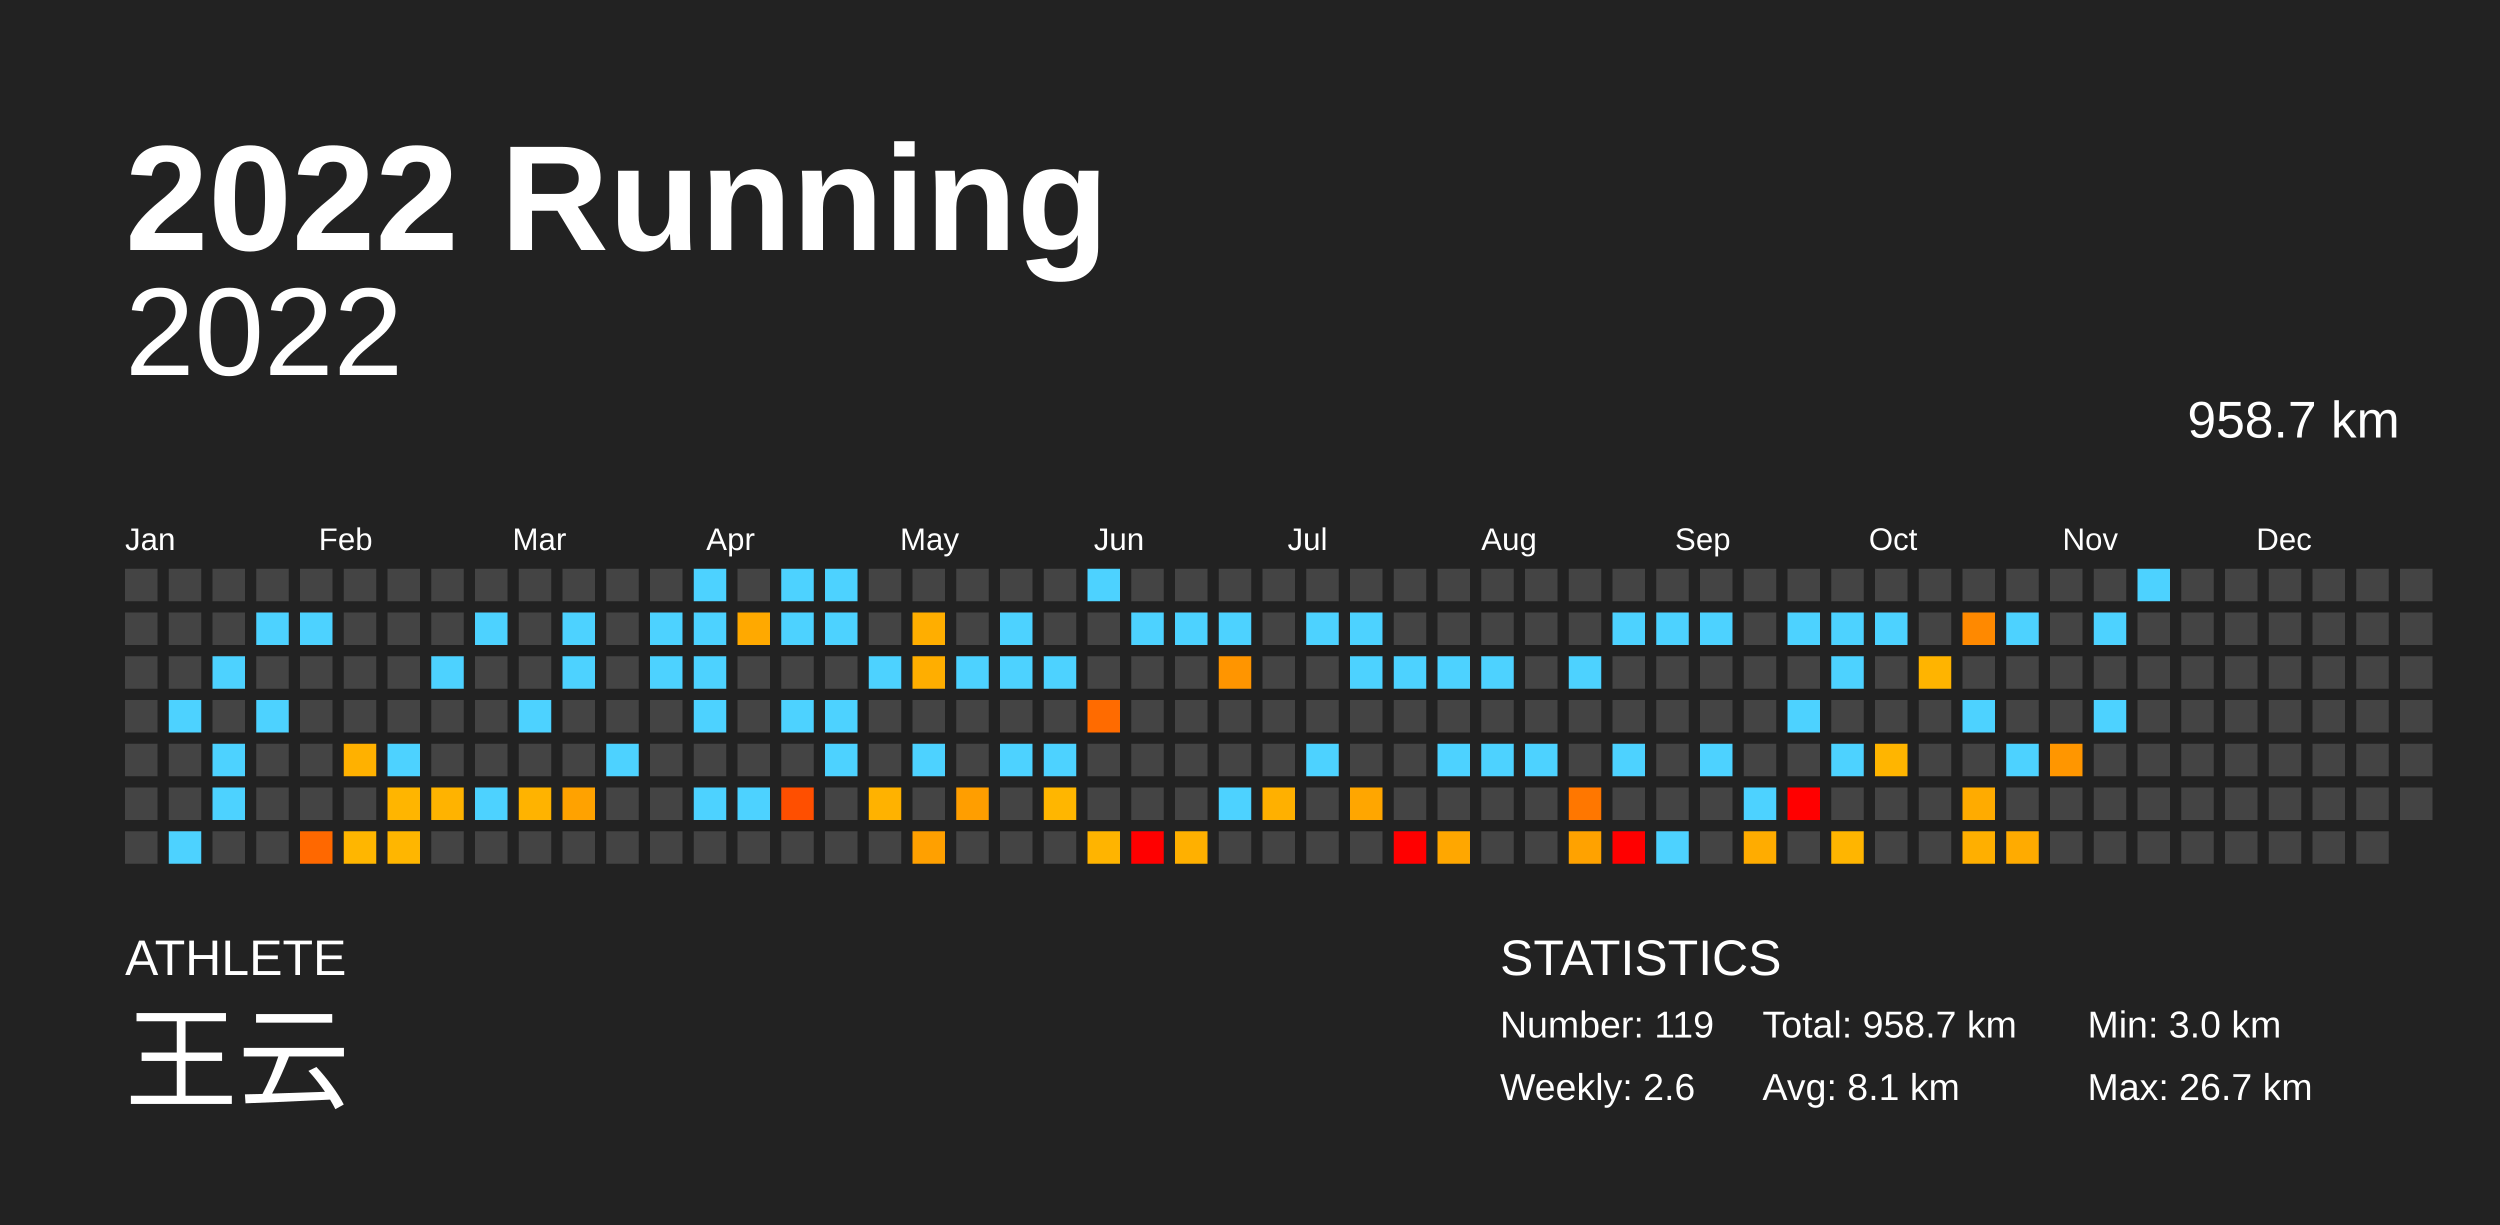
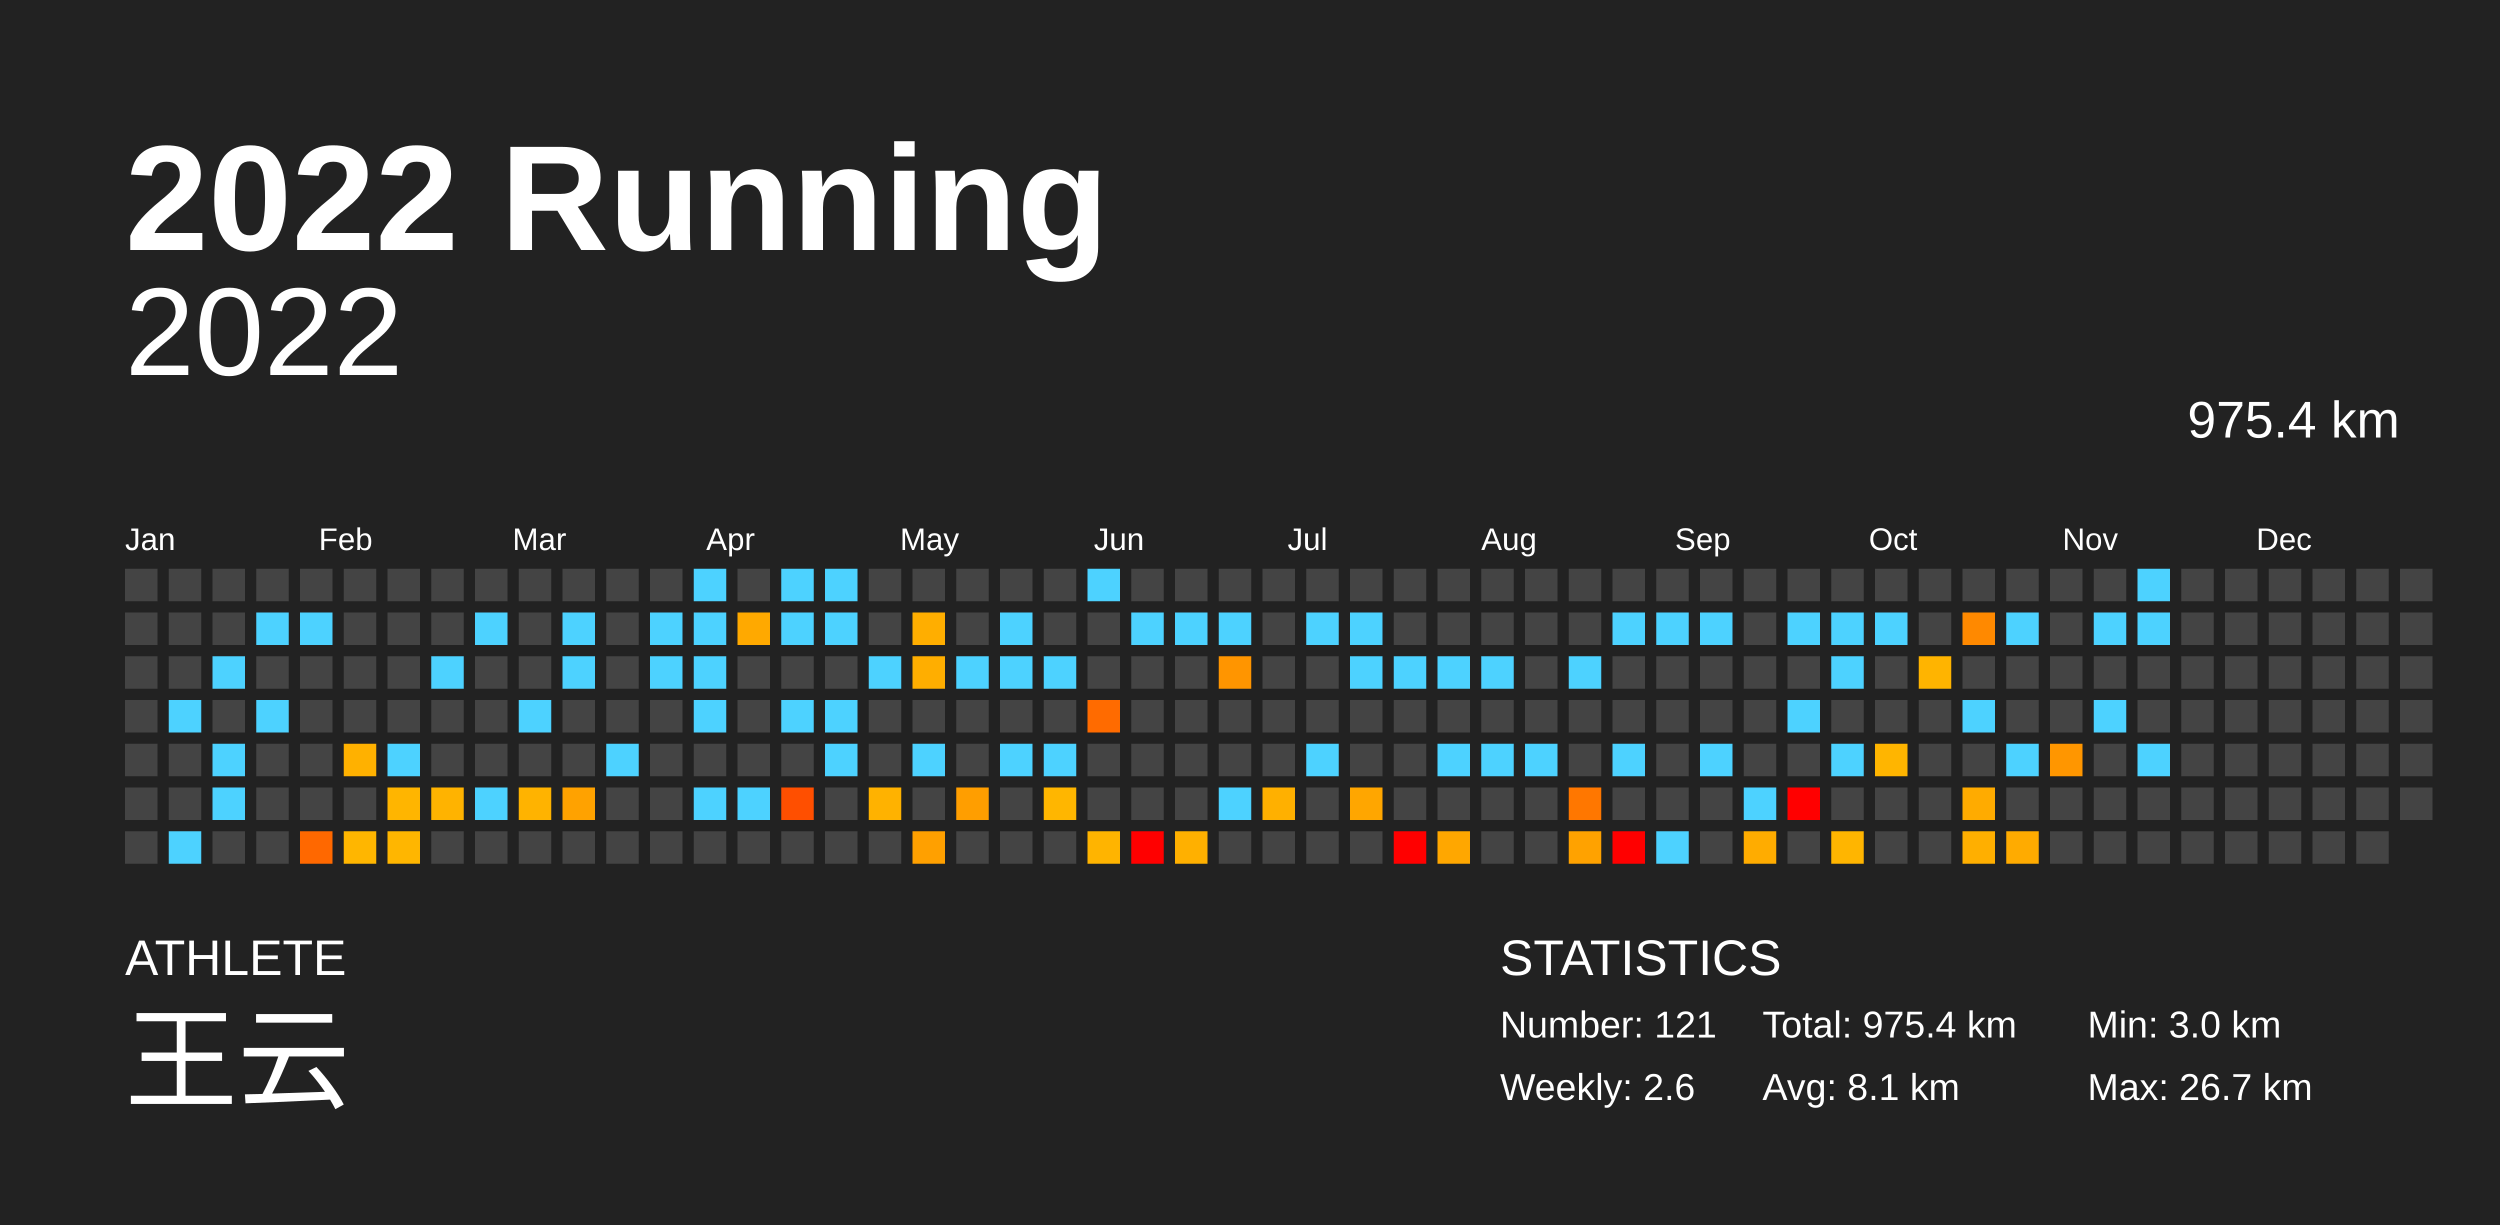
<svg xmlns="http://www.w3.org/2000/svg" baseProfile="full" height="98mm" version="1.1" viewBox="0,0,200,98" width="200mm">
  <defs />
  <rect fill="#222222" height="98" width="200" x="0" y="0" />
  <text fill="#FFFFFF" style="font-size:12px; font-family:Arial; font-weight:bold;" x="10" y="20">2022 Running</text>
  <text fill="#FFFFFF" style="font-size:4px; font-family:Arial" x="10" y="78">ATHLETE</text>
  <text fill="#FFFFFF" style="font-size:9px; font-family:Arial" x="10" y="88">王云</text>
  <text fill="#FFFFFF" style="font-size:4px; font-family:Arial" x="120" y="78">STATISTICS</text>
-   <text fill="#FFFFFF" style="font-size:3px; font-family:Arial" x="120" y="83">Number: 119</text>
+   <text fill="#FFFFFF" style="font-size:3px; font-family:Arial" x="120" y="83">Number: 121</text>
  <text fill="#FFFFFF" style="font-size:3px; font-family:Arial" x="120" y="88">Weekly: 2.6</text>
-   <text fill="#FFFFFF" style="font-size:3px; font-family:Arial" x="141" y="83">Total: 958.7 km</text>
+   <text fill="#FFFFFF" style="font-size:3px; font-family:Arial" x="141" y="83">Total: 975.4 km</text>
  <text fill="#FFFFFF" style="font-size:3px; font-family:Arial" x="141" y="88">Avg: 8.1 km</text>
  <text fill="#FFFFFF" style="font-size:3px; font-family:Arial" x="167" y="83">Min: 3.0 km</text>
  <text fill="#FFFFFF" style="font-size:3px; font-family:Arial" x="167" y="88">Max: 26.7 km</text>
  <text alignment-baseline="hanging" fill="#FFFFFF" style="font-size:10.0px; font-family:Arial;" x="10" y="30">2022</text>
-   <text alignment-baseline="hanging" fill="#FFFFFF" style="font-size:4.125px; font-family:Arial;" x="175" y="35">958.7 km</text>
+   <text alignment-baseline="hanging" fill="#FFFFFF" style="font-size:4.125px; font-family:Arial;" x="175" y="35">975.4 km</text>
  <text fill="#FFFFFF" style="font-size:2.5px; font-family:Arial" x="10.0" y="44">Jan</text>
  <text fill="#FFFFFF" style="font-size:2.5px; font-family:Arial" x="25.5" y="44">Feb</text>
  <text fill="#FFFFFF" style="font-size:2.5px; font-family:Arial" x="41.0" y="44">Mar</text>
  <text fill="#FFFFFF" style="font-size:2.5px; font-family:Arial" x="56.5" y="44">Apr</text>
  <text fill="#FFFFFF" style="font-size:2.5px; font-family:Arial" x="72.0" y="44">May</text>
  <text fill="#FFFFFF" style="font-size:2.5px; font-family:Arial" x="87.5" y="44">Jun</text>
  <text fill="#FFFFFF" style="font-size:2.5px; font-family:Arial" x="103.0" y="44">Jul</text>
  <text fill="#FFFFFF" style="font-size:2.5px; font-family:Arial" x="118.5" y="44">Aug</text>
  <text fill="#FFFFFF" style="font-size:2.5px; font-family:Arial" x="134.0" y="44">Sep</text>
  <text fill="#FFFFFF" style="font-size:2.5px; font-family:Arial" x="149.5" y="44">Oct</text>
  <text fill="#FFFFFF" style="font-size:2.5px; font-family:Arial" x="165.0" y="44">Nov</text>
  <text fill="#FFFFFF" style="font-size:2.5px; font-family:Arial" x="180.5" y="44">Dec</text>
  <rect fill="#444444" height="2.6" width="2.6" x="10.0" y="45.5" />
  <rect fill="#444444" height="2.6" width="2.6" x="10.0" y="49.0" />
  <rect fill="#444444" height="2.6" width="2.6" x="10.0" y="52.5" />
  <rect fill="#444444" height="2.6" width="2.6" x="10.0" y="56.0" />
  <rect fill="#444444" height="2.6" width="2.6" x="10.0" y="59.5" />
  <rect fill="#444444" height="2.6" width="2.6" x="10.0" y="63.0" />
  <rect fill="#444444" height="2.6" width="2.6" x="10.0" y="66.5" />
  <rect fill="#444444" height="2.6" width="2.6" x="13.5" y="45.5" />
  <rect fill="#444444" height="2.6" width="2.6" x="13.5" y="49.0" />
  <rect fill="#444444" height="2.6" width="2.6" x="13.5" y="52.5" />
  <rect fill="#4dd2ff" height="2.6" width="2.6" x="13.5" y="56.0" />
  <rect fill="#444444" height="2.6" width="2.6" x="13.5" y="59.5" />
  <rect fill="#444444" height="2.6" width="2.6" x="13.5" y="63.0" />
  <rect fill="#4dd2ff" height="2.6" width="2.6" x="13.5" y="66.5" />
  <rect fill="#444444" height="2.6" width="2.6" x="17.0" y="45.5" />
  <rect fill="#444444" height="2.6" width="2.6" x="17.0" y="49.0" />
  <rect fill="#4dd2ff" height="2.6" width="2.6" x="17.0" y="52.5" />
  <rect fill="#444444" height="2.6" width="2.6" x="17.0" y="56.0" />
  <rect fill="#4dd2ff" height="2.6" width="2.6" x="17.0" y="59.5" />
  <rect fill="#4dd2ff" height="2.6" width="2.6" x="17.0" y="63.0" />
  <rect fill="#444444" height="2.6" width="2.6" x="17.0" y="66.5" />
  <rect fill="#444444" height="2.6" width="2.6" x="20.5" y="45.5" />
  <rect fill="#4dd2ff" height="2.6" width="2.6" x="20.5" y="49.0" />
  <rect fill="#444444" height="2.6" width="2.6" x="20.5" y="52.5" />
  <rect fill="#4dd2ff" height="2.6" width="2.6" x="20.5" y="56.0" />
  <rect fill="#444444" height="2.6" width="2.6" x="20.5" y="59.5" />
  <rect fill="#444444" height="2.6" width="2.6" x="20.5" y="63.0" />
  <rect fill="#444444" height="2.6" width="2.6" x="20.5" y="66.5" />
  <rect fill="#444444" height="2.6" width="2.6" x="24.0" y="45.5" />
  <rect fill="#4dd2ff" height="2.6" width="2.6" x="24.0" y="49.0" />
  <rect fill="#444444" height="2.6" width="2.6" x="24.0" y="52.5" />
  <rect fill="#444444" height="2.6" width="2.6" x="24.0" y="56.0" />
  <rect fill="#444444" height="2.6" width="2.6" x="24.0" y="59.5" />
  <rect fill="#444444" height="2.6" width="2.6" x="24.0" y="63.0" />
  <rect fill="#ff6800" height="2.6" width="2.6" x="24.0" y="66.5" />
  <rect fill="#444444" height="2.6" width="2.6" x="27.5" y="45.5" />
  <rect fill="#444444" height="2.6" width="2.6" x="27.5" y="49.0" />
  <rect fill="#444444" height="2.6" width="2.6" x="27.5" y="52.5" />
  <rect fill="#444444" height="2.6" width="2.6" x="27.5" y="56.0" />
  <rect fill="#ffb100" height="2.6" width="2.6" x="27.5" y="59.5" />
  <rect fill="#444444" height="2.6" width="2.6" x="27.5" y="63.0" />
  <rect fill="#ffb600" height="2.6" width="2.6" x="27.5" y="66.5" />
  <rect fill="#444444" height="2.6" width="2.6" x="31.0" y="45.5" />
  <rect fill="#444444" height="2.6" width="2.6" x="31.0" y="49.0" />
  <rect fill="#444444" height="2.6" width="2.6" x="31.0" y="52.5" />
  <rect fill="#444444" height="2.6" width="2.6" x="31.0" y="56.0" />
  <rect fill="#4dd2ff" height="2.6" width="2.6" x="31.0" y="59.5" />
  <rect fill="#ffb500" height="2.6" width="2.6" x="31.0" y="63.0" />
  <rect fill="#ffb600" height="2.6" width="2.6" x="31.0" y="66.5" />
  <rect fill="#444444" height="2.6" width="2.6" x="34.5" y="45.5" />
  <rect fill="#444444" height="2.6" width="2.6" x="34.5" y="49.0" />
  <rect fill="#4dd2ff" height="2.6" width="2.6" x="34.5" y="52.5" />
  <rect fill="#444444" height="2.6" width="2.6" x="34.5" y="56.0" />
  <rect fill="#444444" height="2.6" width="2.6" x="34.5" y="59.5" />
  <rect fill="#ffb300" height="2.6" width="2.6" x="34.5" y="63.0" />
  <rect fill="#444444" height="2.6" width="2.6" x="34.5" y="66.5" />
  <rect fill="#444444" height="2.6" width="2.6" x="38.0" y="45.5" />
  <rect fill="#4dd2ff" height="2.6" width="2.6" x="38.0" y="49.0" />
  <rect fill="#444444" height="2.6" width="2.6" x="38.0" y="52.5" />
  <rect fill="#444444" height="2.6" width="2.6" x="38.0" y="56.0" />
  <rect fill="#444444" height="2.6" width="2.6" x="38.0" y="59.5" />
  <rect fill="#4dd2ff" height="2.6" width="2.6" x="38.0" y="63.0" />
  <rect fill="#444444" height="2.6" width="2.6" x="38.0" y="66.5" />
  <rect fill="#444444" height="2.6" width="2.6" x="41.5" y="45.5" />
  <rect fill="#444444" height="2.6" width="2.6" x="41.5" y="49.0" />
  <rect fill="#444444" height="2.6" width="2.6" x="41.5" y="52.5" />
  <rect fill="#4dd2ff" height="2.6" width="2.6" x="41.5" y="56.0" />
  <rect fill="#444444" height="2.6" width="2.6" x="41.5" y="59.5" />
  <rect fill="#ffb300" height="2.6" width="2.6" x="41.5" y="63.0" />
  <rect fill="#444444" height="2.6" width="2.6" x="41.5" y="66.5" />
  <rect fill="#444444" height="2.6" width="2.6" x="45.0" y="45.5" />
  <rect fill="#4dd2ff" height="2.6" width="2.6" x="45.0" y="49.0" />
  <rect fill="#4dd2ff" height="2.6" width="2.6" x="45.0" y="52.5" />
  <rect fill="#444444" height="2.6" width="2.6" x="45.0" y="56.0" />
  <rect fill="#444444" height="2.6" width="2.6" x="45.0" y="59.5" />
  <rect fill="#ffa200" height="2.6" width="2.6" x="45.0" y="63.0" />
  <rect fill="#444444" height="2.6" width="2.6" x="45.0" y="66.5" />
  <rect fill="#444444" height="2.6" width="2.6" x="48.5" y="45.5" />
  <rect fill="#444444" height="2.6" width="2.6" x="48.5" y="49.0" />
  <rect fill="#444444" height="2.6" width="2.6" x="48.5" y="52.5" />
  <rect fill="#444444" height="2.6" width="2.6" x="48.5" y="56.0" />
  <rect fill="#4dd2ff" height="2.6" width="2.6" x="48.5" y="59.5" />
  <rect fill="#444444" height="2.6" width="2.6" x="48.5" y="63.0" />
  <rect fill="#444444" height="2.6" width="2.6" x="48.5" y="66.5" />
  <rect fill="#444444" height="2.6" width="2.6" x="52.0" y="45.5" />
  <rect fill="#4dd2ff" height="2.6" width="2.6" x="52.0" y="49.0" />
  <rect fill="#4dd2ff" height="2.6" width="2.6" x="52.0" y="52.5" />
  <rect fill="#444444" height="2.6" width="2.6" x="52.0" y="56.0" />
  <rect fill="#444444" height="2.6" width="2.6" x="52.0" y="59.5" />
  <rect fill="#444444" height="2.6" width="2.6" x="52.0" y="63.0" />
  <rect fill="#444444" height="2.6" width="2.6" x="52.0" y="66.5" />
  <rect fill="#4dd2ff" height="2.6" width="2.6" x="55.5" y="45.5" />
  <rect fill="#4dd2ff" height="2.6" width="2.6" x="55.5" y="49.0" />
  <rect fill="#4dd2ff" height="2.6" width="2.6" x="55.5" y="52.5" />
  <rect fill="#4dd2ff" height="2.6" width="2.6" x="55.5" y="56.0" />
  <rect fill="#444444" height="2.6" width="2.6" x="55.5" y="59.5" />
  <rect fill="#4dd2ff" height="2.6" width="2.6" x="55.5" y="63.0" />
  <rect fill="#444444" height="2.6" width="2.6" x="55.5" y="66.5" />
  <rect fill="#444444" height="2.6" width="2.6" x="59.0" y="45.5" />
  <rect fill="#ffa900" height="2.6" width="2.6" x="59.0" y="49.0" />
  <rect fill="#444444" height="2.6" width="2.6" x="59.0" y="52.5" />
  <rect fill="#444444" height="2.6" width="2.6" x="59.0" y="56.0" />
  <rect fill="#444444" height="2.6" width="2.6" x="59.0" y="59.5" />
  <rect fill="#4dd2ff" height="2.6" width="2.6" x="59.0" y="63.0" />
  <rect fill="#444444" height="2.6" width="2.6" x="59.0" y="66.5" />
  <rect fill="#4dd2ff" height="2.6" width="2.6" x="62.5" y="45.5" />
  <rect fill="#4dd2ff" height="2.6" width="2.6" x="62.5" y="49.0" />
  <rect fill="#444444" height="2.6" width="2.6" x="62.5" y="52.5" />
  <rect fill="#4dd2ff" height="2.6" width="2.6" x="62.5" y="56.0" />
  <rect fill="#444444" height="2.6" width="2.6" x="62.5" y="59.5" />
  <rect fill="#ff4f00" height="2.6" width="2.6" x="62.5" y="63.0" />
  <rect fill="#444444" height="2.6" width="2.6" x="62.5" y="66.5" />
  <rect fill="#4dd2ff" height="2.6" width="2.6" x="66.0" y="45.5" />
  <rect fill="#4dd2ff" height="2.6" width="2.6" x="66.0" y="49.0" />
  <rect fill="#444444" height="2.6" width="2.6" x="66.0" y="52.5" />
  <rect fill="#4dd2ff" height="2.6" width="2.6" x="66.0" y="56.0" />
  <rect fill="#4dd2ff" height="2.6" width="2.6" x="66.0" y="59.5" />
  <rect fill="#444444" height="2.6" width="2.6" x="66.0" y="63.0" />
  <rect fill="#444444" height="2.6" width="2.6" x="66.0" y="66.5" />
  <rect fill="#444444" height="2.6" width="2.6" x="69.5" y="45.5" />
  <rect fill="#444444" height="2.6" width="2.6" x="69.5" y="49.0" />
  <rect fill="#4dd2ff" height="2.6" width="2.6" x="69.5" y="52.5" />
  <rect fill="#444444" height="2.6" width="2.6" x="69.5" y="56.0" />
  <rect fill="#444444" height="2.6" width="2.6" x="69.5" y="59.5" />
  <rect fill="#ffb200" height="2.6" width="2.6" x="69.5" y="63.0" />
  <rect fill="#444444" height="2.6" width="2.6" x="69.5" y="66.5" />
  <rect fill="#444444" height="2.6" width="2.6" x="73.0" y="45.5" />
  <rect fill="#ffae00" height="2.6" width="2.6" x="73.0" y="49.0" />
  <rect fill="#ffae00" height="2.6" width="2.6" x="73.0" y="52.5" />
  <rect fill="#444444" height="2.6" width="2.6" x="73.0" y="56.0" />
  <rect fill="#4dd2ff" height="2.6" width="2.6" x="73.0" y="59.5" />
  <rect fill="#444444" height="2.6" width="2.6" x="73.0" y="63.0" />
  <rect fill="#ffa000" height="2.6" width="2.6" x="73.0" y="66.5" />
  <rect fill="#444444" height="2.6" width="2.6" x="76.5" y="45.5" />
  <rect fill="#444444" height="2.6" width="2.6" x="76.5" y="49.0" />
  <rect fill="#4dd2ff" height="2.6" width="2.6" x="76.5" y="52.5" />
  <rect fill="#444444" height="2.6" width="2.6" x="76.5" y="56.0" />
  <rect fill="#444444" height="2.6" width="2.6" x="76.5" y="59.5" />
  <rect fill="#ff9e00" height="2.6" width="2.6" x="76.5" y="63.0" />
  <rect fill="#444444" height="2.6" width="2.6" x="76.5" y="66.5" />
  <rect fill="#444444" height="2.6" width="2.6" x="80.0" y="45.5" />
  <rect fill="#4dd2ff" height="2.6" width="2.6" x="80.0" y="49.0" />
  <rect fill="#4dd2ff" height="2.6" width="2.6" x="80.0" y="52.5" />
  <rect fill="#444444" height="2.6" width="2.6" x="80.0" y="56.0" />
  <rect fill="#4dd2ff" height="2.6" width="2.6" x="80.0" y="59.5" />
  <rect fill="#444444" height="2.6" width="2.6" x="80.0" y="63.0" />
  <rect fill="#444444" height="2.6" width="2.6" x="80.0" y="66.5" />
  <rect fill="#444444" height="2.6" width="2.6" x="83.5" y="45.5" />
  <rect fill="#444444" height="2.6" width="2.6" x="83.5" y="49.0" />
  <rect fill="#4dd2ff" height="2.6" width="2.6" x="83.5" y="52.5" />
  <rect fill="#444444" height="2.6" width="2.6" x="83.5" y="56.0" />
  <rect fill="#4dd2ff" height="2.6" width="2.6" x="83.5" y="59.5" />
  <rect fill="#ffb600" height="2.6" width="2.6" x="83.5" y="63.0" />
  <rect fill="#444444" height="2.6" width="2.6" x="83.5" y="66.5" />
  <rect fill="#4dd2ff" height="2.6" width="2.6" x="87.0" y="45.5" />
  <rect fill="#444444" height="2.6" width="2.6" x="87.0" y="49.0" />
  <rect fill="#444444" height="2.6" width="2.6" x="87.0" y="52.5" />
  <rect fill="#ff6b00" height="2.6" width="2.6" x="87.0" y="56.0" />
  <rect fill="#444444" height="2.6" width="2.6" x="87.0" y="59.5" />
  <rect fill="#444444" height="2.6" width="2.6" x="87.0" y="63.0" />
  <rect fill="#ffb400" height="2.6" width="2.6" x="87.0" y="66.5" />
  <rect fill="#444444" height="2.6" width="2.6" x="90.5" y="45.5" />
  <rect fill="#4dd2ff" height="2.6" width="2.6" x="90.5" y="49.0" />
  <rect fill="#444444" height="2.6" width="2.6" x="90.5" y="52.5" />
  <rect fill="#444444" height="2.6" width="2.6" x="90.5" y="56.0" />
  <rect fill="#444444" height="2.6" width="2.6" x="90.5" y="59.5" />
  <rect fill="#444444" height="2.6" width="2.6" x="90.5" y="63.0" />
  <rect fill="red" height="2.6" width="2.6" x="90.5" y="66.5" />
  <rect fill="#444444" height="2.6" width="2.6" x="94.0" y="45.5" />
  <rect fill="#4dd2ff" height="2.6" width="2.6" x="94.0" y="49.0" />
  <rect fill="#444444" height="2.6" width="2.6" x="94.0" y="52.5" />
  <rect fill="#444444" height="2.6" width="2.6" x="94.0" y="56.0" />
  <rect fill="#444444" height="2.6" width="2.6" x="94.0" y="59.5" />
  <rect fill="#444444" height="2.6" width="2.6" x="94.0" y="63.0" />
  <rect fill="#ffb000" height="2.6" width="2.6" x="94.0" y="66.5" />
  <rect fill="#444444" height="2.6" width="2.6" x="97.5" y="45.5" />
  <rect fill="#4dd2ff" height="2.6" width="2.6" x="97.5" y="49.0" />
  <rect fill="#ff9500" height="2.6" width="2.6" x="97.5" y="52.5" />
  <rect fill="#444444" height="2.6" width="2.6" x="97.5" y="56.0" />
  <rect fill="#444444" height="2.6" width="2.6" x="97.5" y="59.5" />
  <rect fill="#4dd2ff" height="2.6" width="2.6" x="97.5" y="63.0" />
  <rect fill="#444444" height="2.6" width="2.6" x="97.5" y="66.5" />
  <rect fill="#444444" height="2.6" width="2.6" x="101.0" y="45.5" />
  <rect fill="#444444" height="2.6" width="2.6" x="101.0" y="49.0" />
  <rect fill="#444444" height="2.6" width="2.6" x="101.0" y="52.5" />
  <rect fill="#444444" height="2.6" width="2.6" x="101.0" y="56.0" />
  <rect fill="#444444" height="2.6" width="2.6" x="101.0" y="59.5" />
  <rect fill="#ffb000" height="2.6" width="2.6" x="101.0" y="63.0" />
  <rect fill="#444444" height="2.6" width="2.6" x="101.0" y="66.5" />
  <rect fill="#444444" height="2.6" width="2.6" x="104.5" y="45.5" />
  <rect fill="#4dd2ff" height="2.6" width="2.6" x="104.5" y="49.0" />
  <rect fill="#444444" height="2.6" width="2.6" x="104.5" y="52.5" />
  <rect fill="#444444" height="2.6" width="2.6" x="104.5" y="56.0" />
  <rect fill="#4dd2ff" height="2.6" width="2.6" x="104.5" y="59.5" />
  <rect fill="#444444" height="2.6" width="2.6" x="104.5" y="63.0" />
  <rect fill="#444444" height="2.6" width="2.6" x="104.5" y="66.5" />
  <rect fill="#444444" height="2.6" width="2.6" x="108.0" y="45.5" />
  <rect fill="#4dd2ff" height="2.6" width="2.6" x="108.0" y="49.0" />
  <rect fill="#4dd2ff" height="2.6" width="2.6" x="108.0" y="52.5" />
  <rect fill="#444444" height="2.6" width="2.6" x="108.0" y="56.0" />
  <rect fill="#444444" height="2.6" width="2.6" x="108.0" y="59.5" />
  <rect fill="#ffa600" height="2.6" width="2.6" x="108.0" y="63.0" />
  <rect fill="#444444" height="2.6" width="2.6" x="108.0" y="66.5" />
  <rect fill="#444444" height="2.6" width="2.6" x="111.5" y="45.5" />
  <rect fill="#444444" height="2.6" width="2.6" x="111.5" y="49.0" />
  <rect fill="#4dd2ff" height="2.6" width="2.6" x="111.5" y="52.5" />
  <rect fill="#444444" height="2.6" width="2.6" x="111.5" y="56.0" />
  <rect fill="#444444" height="2.6" width="2.6" x="111.5" y="59.5" />
  <rect fill="#444444" height="2.6" width="2.6" x="111.5" y="63.0" />
  <rect fill="red" height="2.6" width="2.6" x="111.5" y="66.5" />
  <rect fill="#444444" height="2.6" width="2.6" x="115.0" y="45.5" />
  <rect fill="#444444" height="2.6" width="2.6" x="115.0" y="49.0" />
  <rect fill="#4dd2ff" height="2.6" width="2.6" x="115.0" y="52.5" />
  <rect fill="#444444" height="2.6" width="2.6" x="115.0" y="56.0" />
  <rect fill="#4dd2ff" height="2.6" width="2.6" x="115.0" y="59.5" />
  <rect fill="#444444" height="2.6" width="2.6" x="115.0" y="63.0" />
  <rect fill="#ffa700" height="2.6" width="2.6" x="115.0" y="66.5" />
  <rect fill="#444444" height="2.6" width="2.6" x="118.5" y="45.5" />
  <rect fill="#444444" height="2.6" width="2.6" x="118.5" y="49.0" />
  <rect fill="#4dd2ff" height="2.6" width="2.6" x="118.5" y="52.5" />
  <rect fill="#444444" height="2.6" width="2.6" x="118.5" y="56.0" />
  <rect fill="#4dd2ff" height="2.6" width="2.6" x="118.5" y="59.5" />
  <rect fill="#444444" height="2.6" width="2.6" x="118.5" y="63.0" />
  <rect fill="#444444" height="2.6" width="2.6" x="118.5" y="66.5" />
  <rect fill="#444444" height="2.6" width="2.6" x="122.0" y="45.5" />
  <rect fill="#444444" height="2.6" width="2.6" x="122.0" y="49.0" />
  <rect fill="#444444" height="2.6" width="2.6" x="122.0" y="52.5" />
  <rect fill="#444444" height="2.6" width="2.6" x="122.0" y="56.0" />
  <rect fill="#4dd2ff" height="2.6" width="2.6" x="122.0" y="59.5" />
  <rect fill="#444444" height="2.6" width="2.6" x="122.0" y="63.0" />
  <rect fill="#444444" height="2.6" width="2.6" x="122.0" y="66.5" />
  <rect fill="#444444" height="2.6" width="2.6" x="125.5" y="45.5" />
  <rect fill="#444444" height="2.6" width="2.6" x="125.5" y="49.0" />
  <rect fill="#4dd2ff" height="2.6" width="2.6" x="125.5" y="52.5" />
  <rect fill="#444444" height="2.6" width="2.6" x="125.5" y="56.0" />
  <rect fill="#444444" height="2.6" width="2.6" x="125.5" y="59.5" />
  <rect fill="#ff7700" height="2.6" width="2.6" x="125.5" y="63.0" />
  <rect fill="#ffa200" height="2.6" width="2.6" x="125.5" y="66.5" />
  <rect fill="#444444" height="2.6" width="2.6" x="129.0" y="45.5" />
  <rect fill="#4dd2ff" height="2.6" width="2.6" x="129.0" y="49.0" />
  <rect fill="#444444" height="2.6" width="2.6" x="129.0" y="52.5" />
  <rect fill="#444444" height="2.6" width="2.6" x="129.0" y="56.0" />
  <rect fill="#4dd2ff" height="2.6" width="2.6" x="129.0" y="59.5" />
  <rect fill="#444444" height="2.6" width="2.6" x="129.0" y="63.0" />
  <rect fill="red" height="2.6" width="2.6" x="129.0" y="66.5" />
  <rect fill="#444444" height="2.6" width="2.6" x="132.5" y="45.5" />
  <rect fill="#4dd2ff" height="2.6" width="2.6" x="132.5" y="49.0" />
  <rect fill="#444444" height="2.6" width="2.6" x="132.5" y="52.5" />
  <rect fill="#444444" height="2.6" width="2.6" x="132.5" y="56.0" />
  <rect fill="#444444" height="2.6" width="2.6" x="132.5" y="59.5" />
  <rect fill="#444444" height="2.6" width="2.6" x="132.5" y="63.0" />
  <rect fill="#4dd2ff" height="2.6" width="2.6" x="132.5" y="66.5" />
  <rect fill="#444444" height="2.6" width="2.6" x="136.0" y="45.5" />
  <rect fill="#4dd2ff" height="2.6" width="2.6" x="136.0" y="49.0" />
  <rect fill="#444444" height="2.6" width="2.6" x="136.0" y="52.5" />
  <rect fill="#444444" height="2.6" width="2.6" x="136.0" y="56.0" />
  <rect fill="#4dd2ff" height="2.6" width="2.6" x="136.0" y="59.5" />
  <rect fill="#444444" height="2.6" width="2.6" x="136.0" y="63.0" />
  <rect fill="#444444" height="2.6" width="2.6" x="136.0" y="66.5" />
  <rect fill="#444444" height="2.6" width="2.6" x="139.5" y="45.5" />
  <rect fill="#444444" height="2.6" width="2.6" x="139.5" y="49.0" />
  <rect fill="#444444" height="2.6" width="2.6" x="139.5" y="52.5" />
  <rect fill="#444444" height="2.6" width="2.6" x="139.5" y="56.0" />
  <rect fill="#444444" height="2.6" width="2.6" x="139.5" y="59.5" />
  <rect fill="#4dd2ff" height="2.6" width="2.6" x="139.5" y="63.0" />
  <rect fill="#ffac00" height="2.6" width="2.6" x="139.5" y="66.5" />
  <rect fill="#444444" height="2.6" width="2.6" x="143.0" y="45.5" />
  <rect fill="#4dd2ff" height="2.6" width="2.6" x="143.0" y="49.0" />
  <rect fill="#444444" height="2.6" width="2.6" x="143.0" y="52.5" />
  <rect fill="#4dd2ff" height="2.6" width="2.6" x="143.0" y="56.0" />
  <rect fill="#444444" height="2.6" width="2.6" x="143.0" y="59.5" />
  <rect fill="red" height="2.6" width="2.6" x="143.0" y="63.0" />
  <rect fill="#444444" height="2.6" width="2.6" x="143.0" y="66.5" />
  <rect fill="#444444" height="2.6" width="2.6" x="146.5" y="45.5" />
  <rect fill="#4dd2ff" height="2.6" width="2.6" x="146.5" y="49.0" />
  <rect fill="#4dd2ff" height="2.6" width="2.6" x="146.5" y="52.5" />
  <rect fill="#444444" height="2.6" width="2.6" x="146.5" y="56.0" />
  <rect fill="#4dd2ff" height="2.6" width="2.6" x="146.5" y="59.5" />
  <rect fill="#444444" height="2.6" width="2.6" x="146.5" y="63.0" />
  <rect fill="#ffb500" height="2.6" width="2.6" x="146.5" y="66.5" />
  <rect fill="#444444" height="2.6" width="2.6" x="150.0" y="45.5" />
  <rect fill="#4dd2ff" height="2.6" width="2.6" x="150.0" y="49.0" />
  <rect fill="#444444" height="2.6" width="2.6" x="150.0" y="52.5" />
  <rect fill="#444444" height="2.6" width="2.6" x="150.0" y="56.0" />
  <rect fill="#ffb500" height="2.6" width="2.6" x="150.0" y="59.5" />
  <rect fill="#444444" height="2.6" width="2.6" x="150.0" y="63.0" />
  <rect fill="#444444" height="2.6" width="2.6" x="150.0" y="66.5" />
  <rect fill="#444444" height="2.6" width="2.6" x="153.5" y="45.5" />
  <rect fill="#444444" height="2.6" width="2.6" x="153.5" y="49.0" />
  <rect fill="#ffb400" height="2.6" width="2.6" x="153.5" y="52.5" />
  <rect fill="#444444" height="2.6" width="2.6" x="153.5" y="56.0" />
  <rect fill="#444444" height="2.6" width="2.6" x="153.5" y="59.5" />
  <rect fill="#444444" height="2.6" width="2.6" x="153.5" y="63.0" />
  <rect fill="#444444" height="2.6" width="2.6" x="153.5" y="66.5" />
  <rect fill="#444444" height="2.6" width="2.6" x="157.0" y="45.5" />
  <rect fill="#ff8900" height="2.6" width="2.6" x="157.0" y="49.0" />
  <rect fill="#444444" height="2.6" width="2.6" x="157.0" y="52.5" />
  <rect fill="#4dd2ff" height="2.6" width="2.6" x="157.0" y="56.0" />
  <rect fill="#444444" height="2.6" width="2.6" x="157.0" y="59.5" />
  <rect fill="#ffab00" height="2.6" width="2.6" x="157.0" y="63.0" />
  <rect fill="#ffaf00" height="2.6" width="2.6" x="157.0" y="66.5" />
  <rect fill="#444444" height="2.6" width="2.6" x="160.5" y="45.5" />
  <rect fill="#4dd2ff" height="2.6" width="2.6" x="160.5" y="49.0" />
  <rect fill="#444444" height="2.6" width="2.6" x="160.5" y="52.5" />
  <rect fill="#444444" height="2.6" width="2.6" x="160.5" y="56.0" />
  <rect fill="#4dd2ff" height="2.6" width="2.6" x="160.5" y="59.5" />
  <rect fill="#444444" height="2.6" width="2.6" x="160.5" y="63.0" />
  <rect fill="#ffab00" height="2.6" width="2.6" x="160.5" y="66.5" />
  <rect fill="#444444" height="2.6" width="2.6" x="164.0" y="45.5" />
  <rect fill="#444444" height="2.6" width="2.6" x="164.0" y="49.0" />
  <rect fill="#444444" height="2.6" width="2.6" x="164.0" y="52.5" />
  <rect fill="#444444" height="2.6" width="2.6" x="164.0" y="56.0" />
  <rect fill="#ff9600" height="2.6" width="2.6" x="164.0" y="59.5" />
  <rect fill="#444444" height="2.6" width="2.6" x="164.0" y="63.0" />
  <rect fill="#444444" height="2.6" width="2.6" x="164.0" y="66.5" />
  <rect fill="#444444" height="2.6" width="2.6" x="167.5" y="45.5" />
  <rect fill="#4dd2ff" height="2.6" width="2.6" x="167.5" y="49.0" />
  <rect fill="#444444" height="2.6" width="2.6" x="167.5" y="52.5" />
  <rect fill="#4dd2ff" height="2.6" width="2.6" x="167.5" y="56.0" />
  <rect fill="#444444" height="2.6" width="2.6" x="167.5" y="59.5" />
  <rect fill="#444444" height="2.6" width="2.6" x="167.5" y="63.0" />
  <rect fill="#444444" height="2.6" width="2.6" x="167.5" y="66.5" />
  <rect fill="#4dd2ff" height="2.6" width="2.6" x="171.0" y="45.5" />
-   <rect fill="#444444" height="2.6" width="2.6" x="171.0" y="49.0" />
+   <rect fill="#4dd2ff" height="2.6" width="2.6" x="171.0" y="49.0" />
  <rect fill="#444444" height="2.6" width="2.6" x="171.0" y="52.5" />
  <rect fill="#444444" height="2.6" width="2.6" x="171.0" y="56.0" />
-   <rect fill="#444444" height="2.6" width="2.6" x="171.0" y="59.5" />
+   <rect fill="#4dd2ff" height="2.6" width="2.6" x="171.0" y="59.5" />
  <rect fill="#444444" height="2.6" width="2.6" x="171.0" y="63.0" />
  <rect fill="#444444" height="2.6" width="2.6" x="171.0" y="66.5" />
  <rect fill="#444444" height="2.6" width="2.6" x="174.5" y="45.5" />
  <rect fill="#444444" height="2.6" width="2.6" x="174.5" y="49.0" />
  <rect fill="#444444" height="2.6" width="2.6" x="174.5" y="52.5" />
  <rect fill="#444444" height="2.6" width="2.6" x="174.5" y="56.0" />
  <rect fill="#444444" height="2.6" width="2.6" x="174.5" y="59.5" />
  <rect fill="#444444" height="2.6" width="2.6" x="174.5" y="63.0" />
  <rect fill="#444444" height="2.6" width="2.6" x="174.5" y="66.5" />
  <rect fill="#444444" height="2.6" width="2.6" x="178.0" y="45.5" />
  <rect fill="#444444" height="2.6" width="2.6" x="178.0" y="49.0" />
  <rect fill="#444444" height="2.6" width="2.6" x="178.0" y="52.5" />
  <rect fill="#444444" height="2.6" width="2.6" x="178.0" y="56.0" />
  <rect fill="#444444" height="2.6" width="2.6" x="178.0" y="59.5" />
  <rect fill="#444444" height="2.6" width="2.6" x="178.0" y="63.0" />
  <rect fill="#444444" height="2.6" width="2.6" x="178.0" y="66.5" />
  <rect fill="#444444" height="2.6" width="2.6" x="181.5" y="45.5" />
  <rect fill="#444444" height="2.6" width="2.6" x="181.5" y="49.0" />
  <rect fill="#444444" height="2.6" width="2.6" x="181.5" y="52.5" />
  <rect fill="#444444" height="2.6" width="2.6" x="181.5" y="56.0" />
  <rect fill="#444444" height="2.6" width="2.6" x="181.5" y="59.5" />
  <rect fill="#444444" height="2.6" width="2.6" x="181.5" y="63.0" />
  <rect fill="#444444" height="2.6" width="2.6" x="181.5" y="66.5" />
  <rect fill="#444444" height="2.6" width="2.6" x="185.0" y="45.5" />
  <rect fill="#444444" height="2.6" width="2.6" x="185.0" y="49.0" />
  <rect fill="#444444" height="2.6" width="2.6" x="185.0" y="52.5" />
  <rect fill="#444444" height="2.6" width="2.6" x="185.0" y="56.0" />
  <rect fill="#444444" height="2.6" width="2.6" x="185.0" y="59.5" />
  <rect fill="#444444" height="2.6" width="2.6" x="185.0" y="63.0" />
  <rect fill="#444444" height="2.6" width="2.6" x="185.0" y="66.5" />
  <rect fill="#444444" height="2.6" width="2.6" x="188.5" y="45.5" />
  <rect fill="#444444" height="2.6" width="2.6" x="188.5" y="49.0" />
  <rect fill="#444444" height="2.6" width="2.6" x="188.5" y="52.5" />
  <rect fill="#444444" height="2.6" width="2.6" x="188.5" y="56.0" />
  <rect fill="#444444" height="2.6" width="2.6" x="188.5" y="59.5" />
  <rect fill="#444444" height="2.6" width="2.6" x="188.5" y="63.0" />
  <rect fill="#444444" height="2.6" width="2.6" x="188.5" y="66.5" />
  <rect fill="#444444" height="2.6" width="2.6" x="192.0" y="45.5" />
  <rect fill="#444444" height="2.6" width="2.6" x="192.0" y="49.0" />
  <rect fill="#444444" height="2.6" width="2.6" x="192.0" y="52.5" />
  <rect fill="#444444" height="2.6" width="2.6" x="192.0" y="56.0" />
  <rect fill="#444444" height="2.6" width="2.6" x="192.0" y="59.5" />
  <rect fill="#444444" height="2.6" width="2.6" x="192.0" y="63.0" />
</svg>
